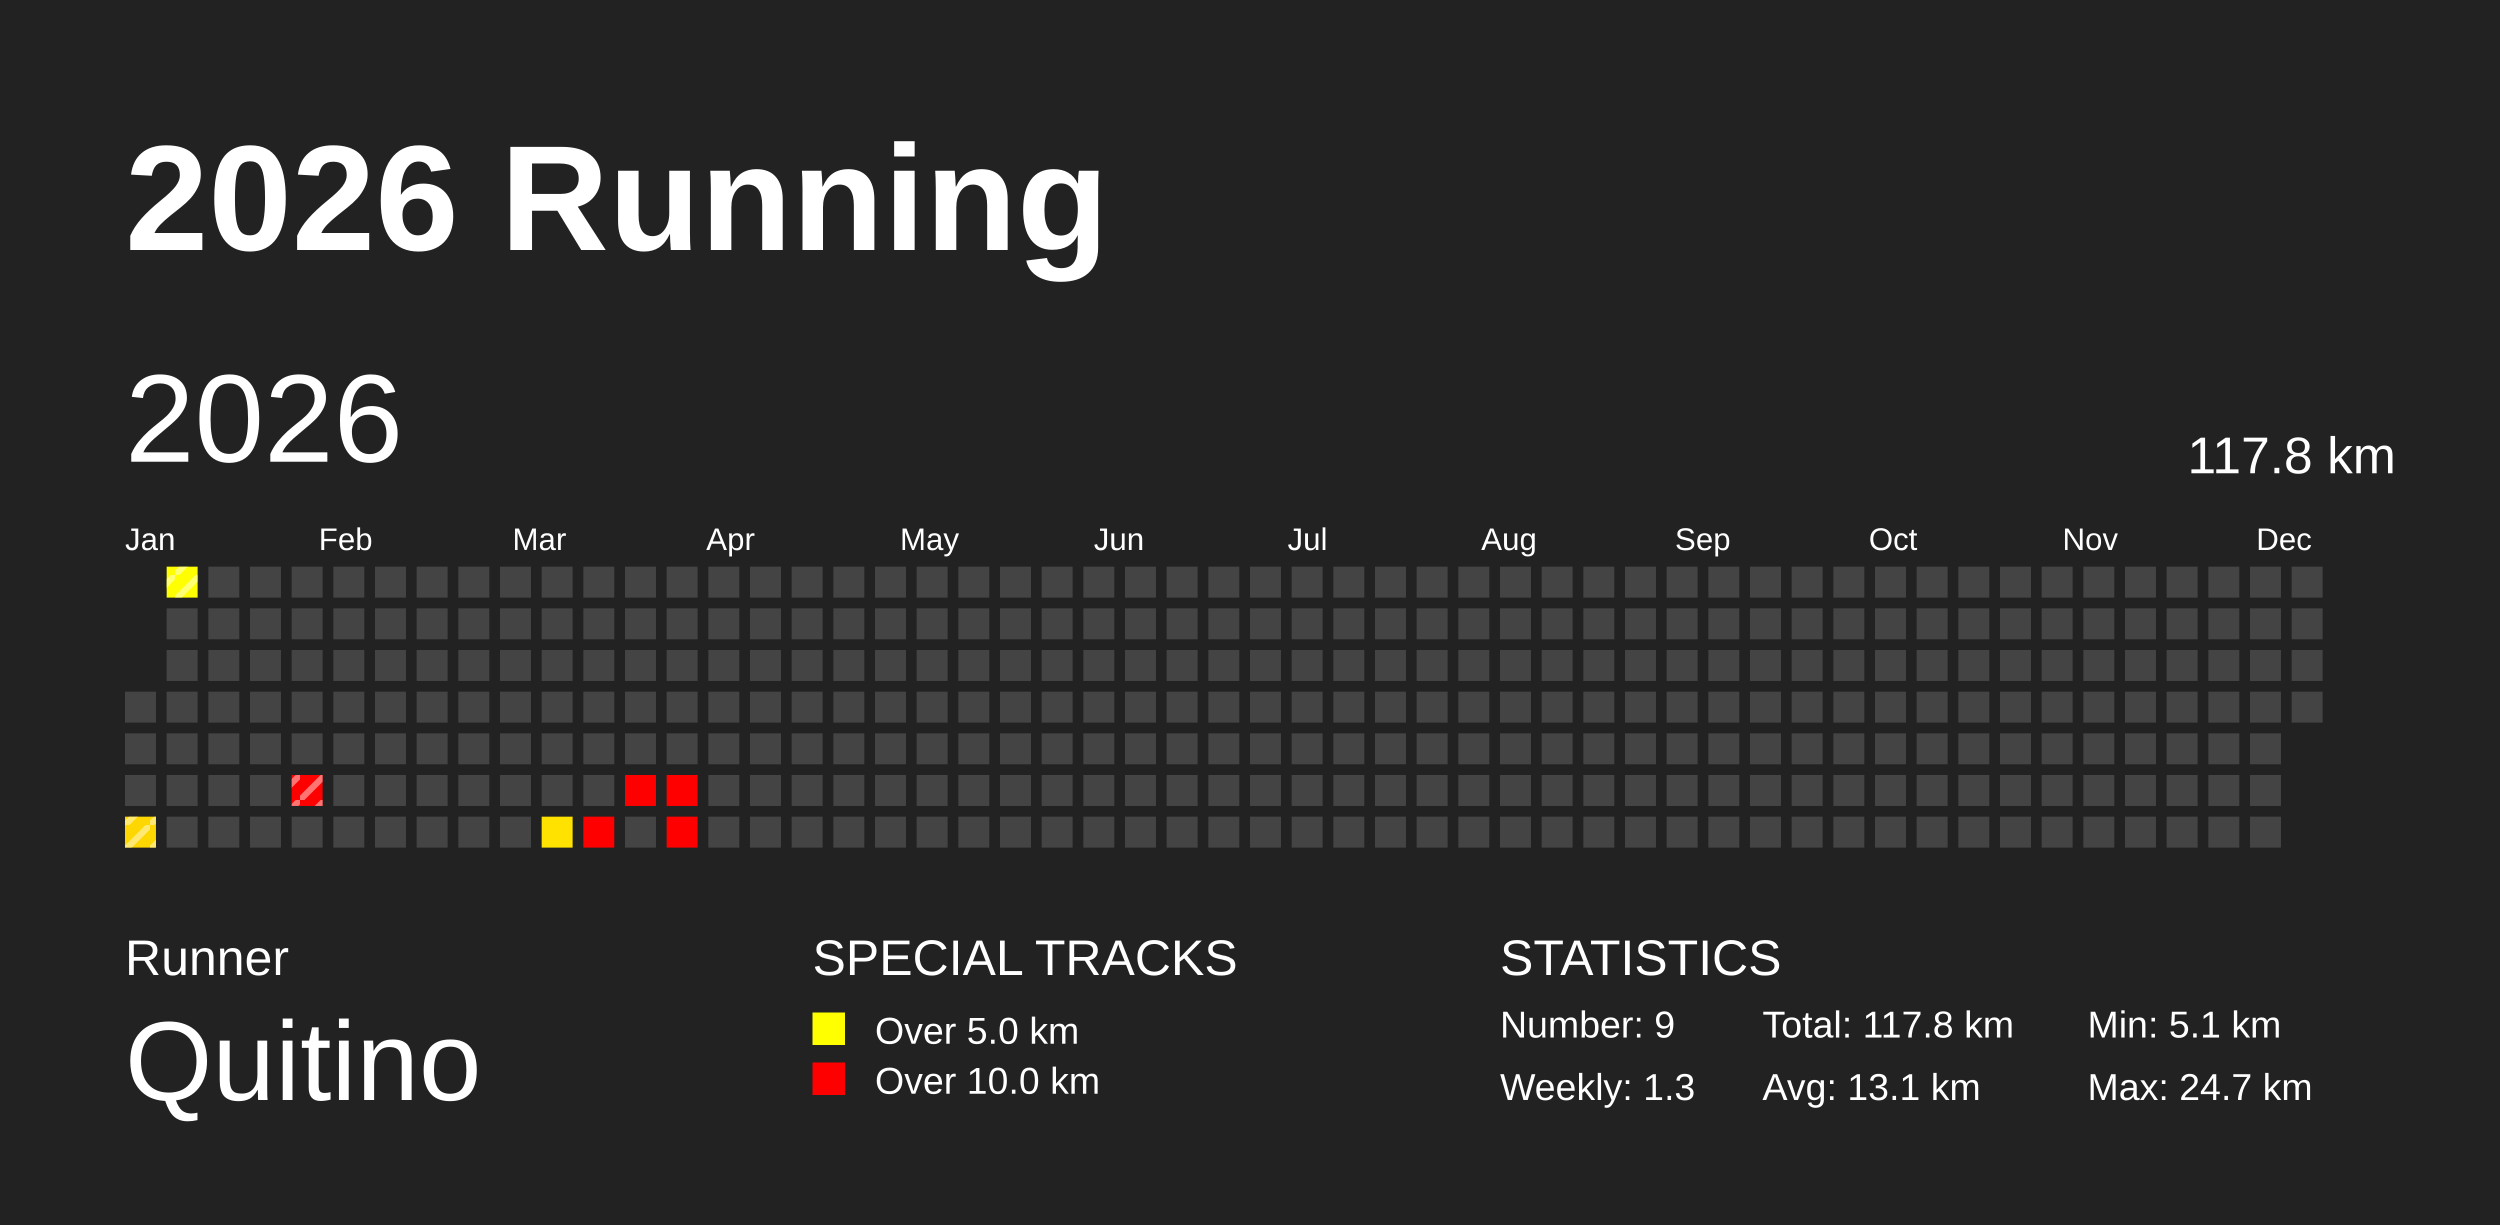
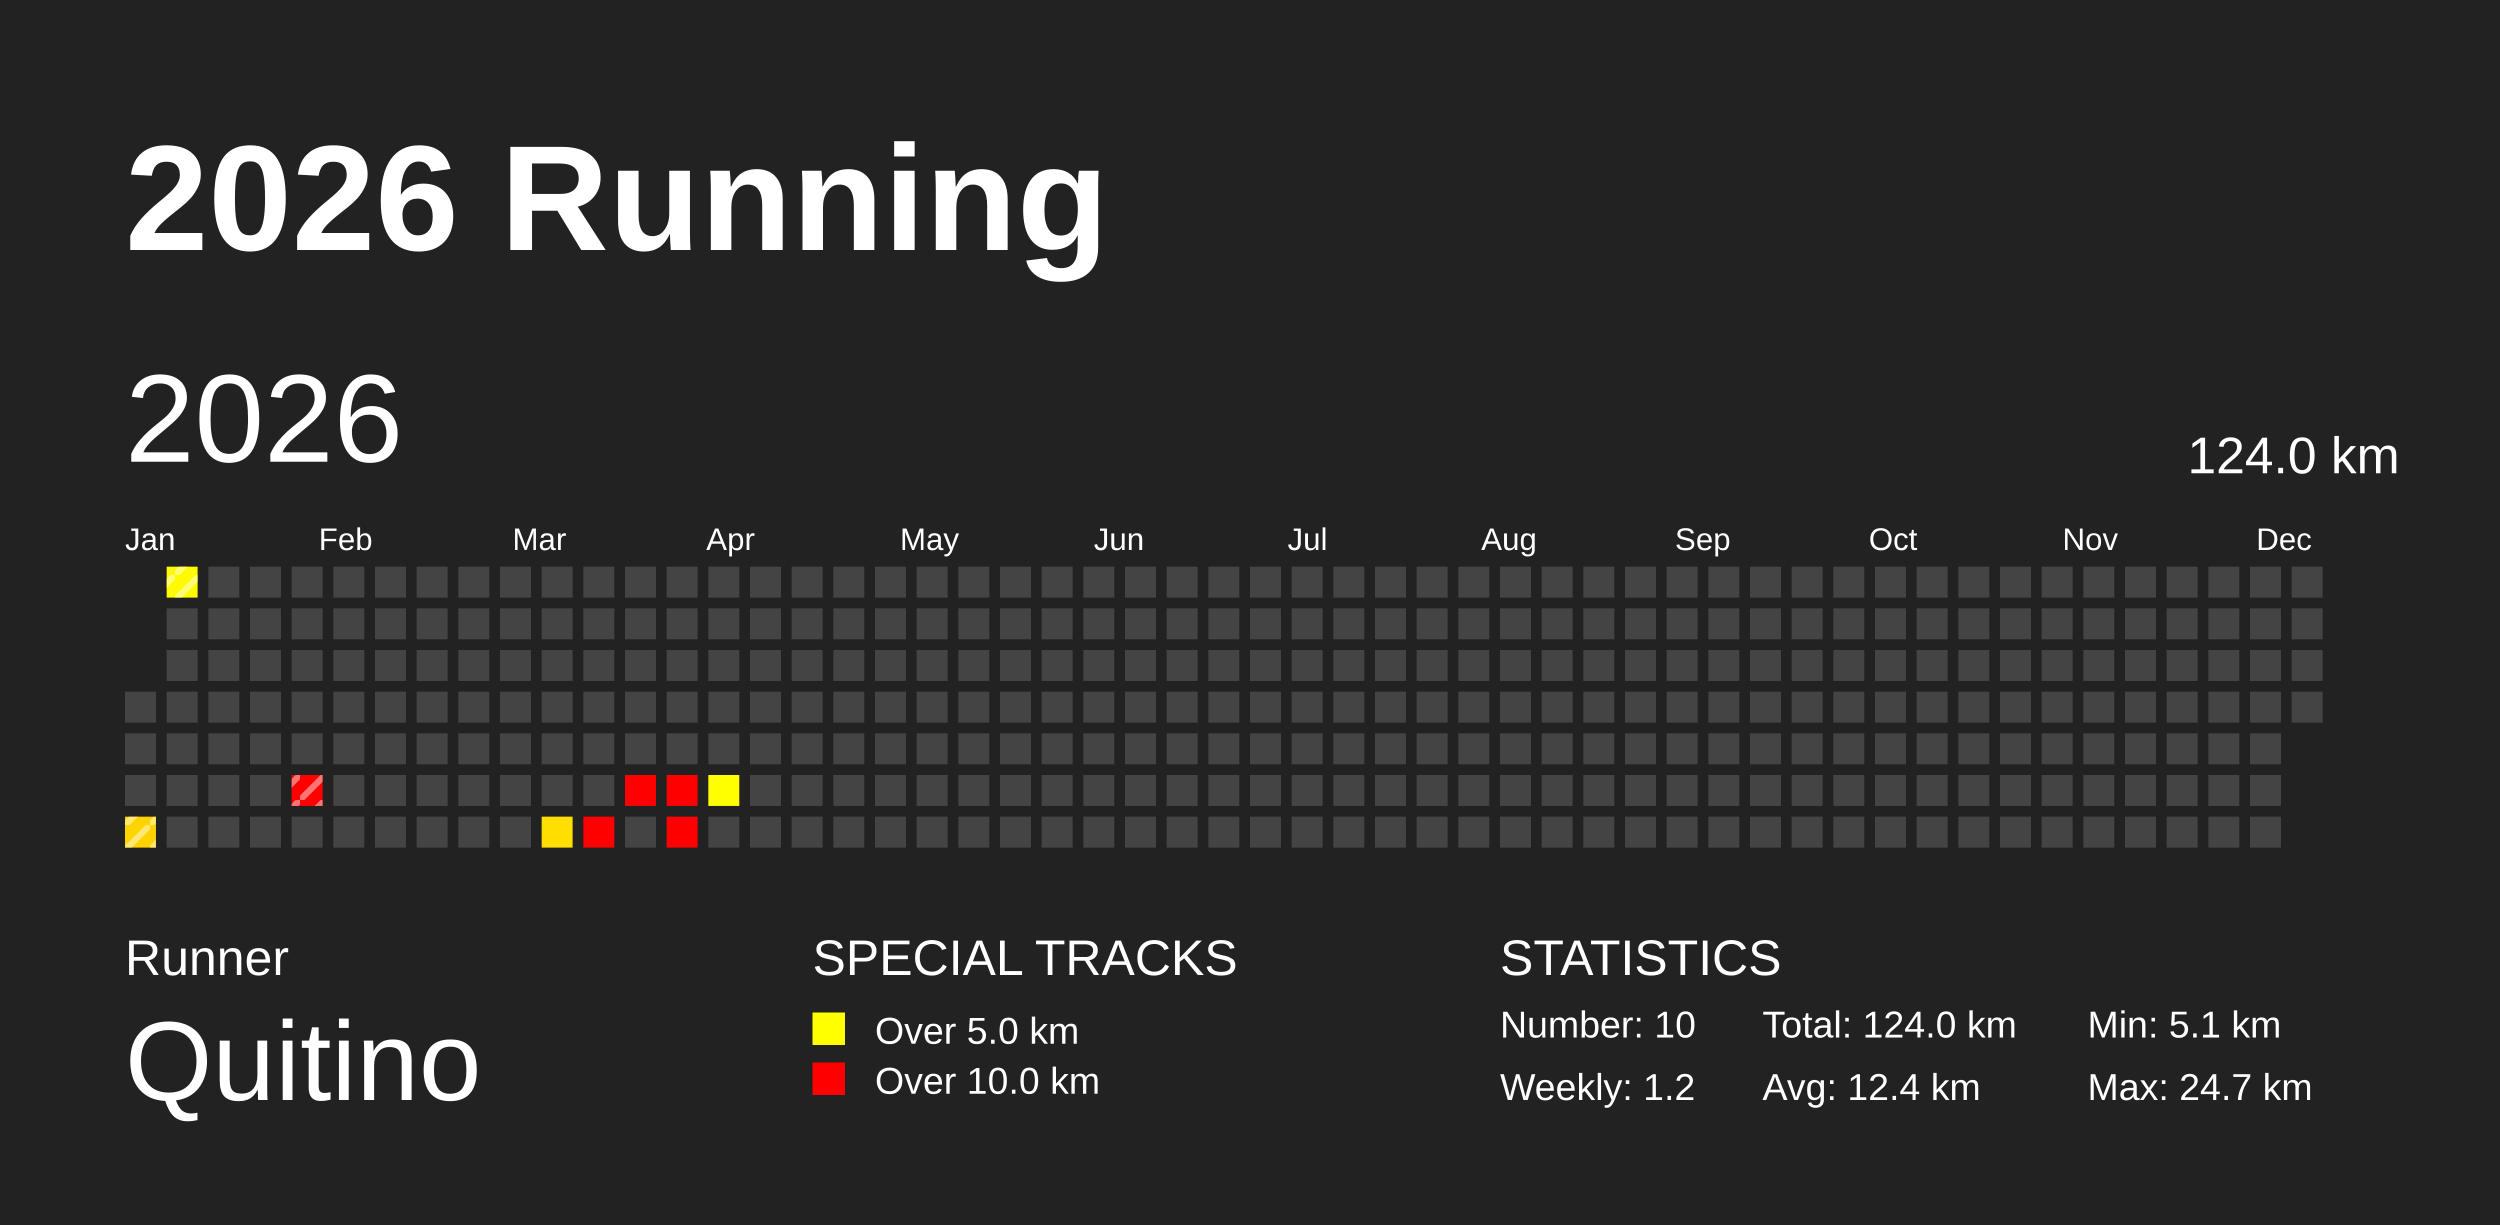
<svg xmlns="http://www.w3.org/2000/svg" baseProfile="full" height="98mm" version="1.1" viewBox="0,0,200,98" width="200mm">
  <defs>
    <pattern height="2" id="indoor-stripe" patternUnits="userSpaceOnUse" width="2">
      <line stroke="white" stroke-opacity="0.45" stroke-width="0.5" x1="0" x2="2" y1="2" y2="0" />
    </pattern>
  </defs>
  <rect fill="#222222" height="98" width="200" x="0" y="0" />
  <text fill="#FFFFFF" style="font-size:12px; font-family:Arial; font-weight:bold;" x="10" y="20">2026 Running</text>
  <text fill="#FFFFFF" style="font-size:4px; font-family:Arial" x="10" y="78">Runner</text>
  <text fill="#FFFFFF" style="font-size:9px; font-family:Arial" x="10" y="88">Quitino</text>
  <text fill="#FFFFFF" style="font-size:4px; font-family:Arial" x="65" y="78">SPECIAL TRACKS</text>
  <rect fill="yellow" height="2.6" width="2.6" x="65" y="81" />
  <text fill="#FFFFFF" style="font-size:3px; font-family:Arial" x="70" y="83.5">Over 5.0 km</text>
  <rect fill="red" height="2.6" width="2.6" x="65" y="85" />
  <text fill="#FFFFFF" style="font-size:3px; font-family:Arial" x="70" y="87.5">Over 10.0 km</text>
  <text fill="#FFFFFF" style="font-size:4px; font-family:Arial" x="120" y="78">STATISTICS</text>
-   <text fill="#FFFFFF" style="font-size:3px; font-family:Arial" x="120" y="83">Number: 9</text>
-   <text fill="#FFFFFF" style="font-size:3px; font-family:Arial" x="120" y="88">Weekly: 1.3</text>
-   <text fill="#FFFFFF" style="font-size:3px; font-family:Arial" x="141" y="83">Total: 117.8 km</text>
-   <text fill="#FFFFFF" style="font-size:3px; font-family:Arial" x="141" y="88">Avg: 13.1 km</text>
+   <text fill="#FFFFFF" style="font-size:3px; font-family:Arial" x="120" y="83">Number: 10</text>
+   <text fill="#FFFFFF" style="font-size:3px; font-family:Arial" x="120" y="88">Weekly: 1.2</text>
+   <text fill="#FFFFFF" style="font-size:3px; font-family:Arial" x="141" y="83">Total: 124.0 km</text>
+   <text fill="#FFFFFF" style="font-size:3px; font-family:Arial" x="141" y="88">Avg: 12.4 km</text>
  <text fill="#FFFFFF" style="font-size:3px; font-family:Arial" x="167" y="83">Min: 5.1 km</text>
  <text fill="#FFFFFF" style="font-size:3px; font-family:Arial" x="167" y="88">Max: 24.7 km</text>
  <text dominant-baseline="hanging" fill="#FFFFFF" style="font-size:10.0px; font-family:Arial;" x="10" y="30">2026</text>
-   <text dominant-baseline="hanging" fill="#FFFFFF" style="font-size:4.125px; font-family:Arial;" x="175" y="35">117.8 km</text>
+   <text dominant-baseline="hanging" fill="#FFFFFF" style="font-size:4.125px; font-family:Arial;" x="175" y="35">124.0 km</text>
  <text fill="#FFFFFF" style="font-size:2.5px; font-family:Arial" x="10.0" y="44">Jan</text>
  <text fill="#FFFFFF" style="font-size:2.5px; font-family:Arial" x="25.5" y="44">Feb</text>
  <text fill="#FFFFFF" style="font-size:2.5px; font-family:Arial" x="41.0" y="44">Mar</text>
  <text fill="#FFFFFF" style="font-size:2.5px; font-family:Arial" x="56.5" y="44">Apr</text>
  <text fill="#FFFFFF" style="font-size:2.5px; font-family:Arial" x="72.0" y="44">May</text>
  <text fill="#FFFFFF" style="font-size:2.5px; font-family:Arial" x="87.5" y="44">Jun</text>
  <text fill="#FFFFFF" style="font-size:2.5px; font-family:Arial" x="103.0" y="44">Jul</text>
  <text fill="#FFFFFF" style="font-size:2.5px; font-family:Arial" x="118.5" y="44">Aug</text>
  <text fill="#FFFFFF" style="font-size:2.5px; font-family:Arial" x="134.0" y="44">Sep</text>
  <text fill="#FFFFFF" style="font-size:2.5px; font-family:Arial" x="149.5" y="44">Oct</text>
  <text fill="#FFFFFF" style="font-size:2.5px; font-family:Arial" x="165.0" y="44">Nov</text>
  <text fill="#FFFFFF" style="font-size:2.5px; font-family:Arial" x="180.5" y="44">Dec</text>
  <rect fill="#444444" height="2.476" width="2.476" x="10" y="55.333" />
  <rect fill="#444444" height="2.476" width="2.476" x="10" y="58.667" />
  <rect fill="#444444" height="2.476" width="2.476" x="10" y="62" />
-   <rect fill="#ffd700" height="2.476" width="2.476" x="10" y="65.333" />
+   <rect fill="#ffd300" height="2.476" width="2.476" x="10" y="65.333" />
  <rect fill="url(#indoor-stripe)" height="2.476" width="2.476" x="10" y="65.333" />
-   <rect fill="#ffff00" height="2.476" width="2.476" x="13.333" y="45.333" />
+   <rect fill="#fffa00" height="2.476" width="2.476" x="13.333" y="45.333" />
  <rect fill="url(#indoor-stripe)" height="2.476" width="2.476" x="13.333" y="45.333" />
  <rect fill="#444444" height="2.476" width="2.476" x="13.333" y="48.667" />
  <rect fill="#444444" height="2.476" width="2.476" x="13.333" y="52" />
  <rect fill="#444444" height="2.476" width="2.476" x="13.333" y="55.333" />
  <rect fill="#444444" height="2.476" width="2.476" x="13.333" y="58.667" />
  <rect fill="#444444" height="2.476" width="2.476" x="13.333" y="62" />
  <rect fill="#444444" height="2.476" width="2.476" x="13.333" y="65.333" />
  <rect fill="#444444" height="2.476" width="2.476" x="16.667" y="45.333" />
  <rect fill="#444444" height="2.476" width="2.476" x="16.667" y="48.667" />
  <rect fill="#444444" height="2.476" width="2.476" x="16.667" y="52" />
  <rect fill="#444444" height="2.476" width="2.476" x="16.667" y="55.333" />
  <rect fill="#444444" height="2.476" width="2.476" x="16.667" y="58.667" />
  <rect fill="#444444" height="2.476" width="2.476" x="16.667" y="62" />
  <rect fill="#444444" height="2.476" width="2.476" x="16.667" y="65.333" />
  <rect fill="#444444" height="2.476" width="2.476" x="20.0" y="45.333" />
  <rect fill="#444444" height="2.476" width="2.476" x="20.0" y="48.667" />
  <rect fill="#444444" height="2.476" width="2.476" x="20.0" y="52" />
  <rect fill="#444444" height="2.476" width="2.476" x="20.0" y="55.333" />
  <rect fill="#444444" height="2.476" width="2.476" x="20.0" y="58.667" />
  <rect fill="#444444" height="2.476" width="2.476" x="20.0" y="62" />
  <rect fill="#444444" height="2.476" width="2.476" x="20.0" y="65.333" />
  <rect fill="#444444" height="2.476" width="2.476" x="23.333" y="45.333" />
  <rect fill="#444444" height="2.476" width="2.476" x="23.333" y="48.667" />
  <rect fill="#444444" height="2.476" width="2.476" x="23.333" y="52" />
  <rect fill="#444444" height="2.476" width="2.476" x="23.333" y="55.333" />
  <rect fill="#444444" height="2.476" width="2.476" x="23.333" y="58.667" />
  <rect fill="red" height="2.476" width="2.476" x="23.333" y="62" />
  <rect fill="url(#indoor-stripe)" height="2.476" width="2.476" x="23.333" y="62" />
  <rect fill="#444444" height="2.476" width="2.476" x="23.333" y="65.333" />
  <rect fill="#444444" height="2.476" width="2.476" x="26.667" y="45.333" />
  <rect fill="#444444" height="2.476" width="2.476" x="26.667" y="48.667" />
  <rect fill="#444444" height="2.476" width="2.476" x="26.667" y="52" />
  <rect fill="#444444" height="2.476" width="2.476" x="26.667" y="55.333" />
  <rect fill="#444444" height="2.476" width="2.476" x="26.667" y="58.667" />
  <rect fill="#444444" height="2.476" width="2.476" x="26.667" y="62" />
  <rect fill="#444444" height="2.476" width="2.476" x="26.667" y="65.333" />
  <rect fill="#444444" height="2.476" width="2.476" x="30" y="45.333" />
  <rect fill="#444444" height="2.476" width="2.476" x="30" y="48.667" />
  <rect fill="#444444" height="2.476" width="2.476" x="30" y="52" />
  <rect fill="#444444" height="2.476" width="2.476" x="30" y="55.333" />
  <rect fill="#444444" height="2.476" width="2.476" x="30" y="58.667" />
  <rect fill="#444444" height="2.476" width="2.476" x="30" y="62" />
  <rect fill="#444444" height="2.476" width="2.476" x="30" y="65.333" />
  <rect fill="#444444" height="2.476" width="2.476" x="33.333" y="45.333" />
  <rect fill="#444444" height="2.476" width="2.476" x="33.333" y="48.667" />
  <rect fill="#444444" height="2.476" width="2.476" x="33.333" y="52" />
  <rect fill="#444444" height="2.476" width="2.476" x="33.333" y="55.333" />
  <rect fill="#444444" height="2.476" width="2.476" x="33.333" y="58.667" />
  <rect fill="#444444" height="2.476" width="2.476" x="33.333" y="62" />
  <rect fill="#444444" height="2.476" width="2.476" x="33.333" y="65.333" />
  <rect fill="#444444" height="2.476" width="2.476" x="36.667" y="45.333" />
  <rect fill="#444444" height="2.476" width="2.476" x="36.667" y="48.667" />
  <rect fill="#444444" height="2.476" width="2.476" x="36.667" y="52" />
  <rect fill="#444444" height="2.476" width="2.476" x="36.667" y="55.333" />
  <rect fill="#444444" height="2.476" width="2.476" x="36.667" y="58.667" />
  <rect fill="#444444" height="2.476" width="2.476" x="36.667" y="62" />
  <rect fill="#444444" height="2.476" width="2.476" x="36.667" y="65.333" />
  <rect fill="#444444" height="2.476" width="2.476" x="40.0" y="45.333" />
  <rect fill="#444444" height="2.476" width="2.476" x="40.0" y="48.667" />
  <rect fill="#444444" height="2.476" width="2.476" x="40.0" y="52" />
  <rect fill="#444444" height="2.476" width="2.476" x="40.0" y="55.333" />
  <rect fill="#444444" height="2.476" width="2.476" x="40.0" y="58.667" />
  <rect fill="#444444" height="2.476" width="2.476" x="40.0" y="62" />
  <rect fill="#444444" height="2.476" width="2.476" x="40.0" y="65.333" />
  <rect fill="#444444" height="2.476" width="2.476" x="43.333" y="45.333" />
  <rect fill="#444444" height="2.476" width="2.476" x="43.333" y="48.667" />
  <rect fill="#444444" height="2.476" width="2.476" x="43.333" y="52" />
  <rect fill="#444444" height="2.476" width="2.476" x="43.333" y="55.333" />
  <rect fill="#444444" height="2.476" width="2.476" x="43.333" y="58.667" />
  <rect fill="#444444" height="2.476" width="2.476" x="43.333" y="62" />
-   <rect fill="#ffe200" height="2.476" width="2.476" x="43.333" y="65.333" />
+   <rect fill="#ffde00" height="2.476" width="2.476" x="43.333" y="65.333" />
  <rect fill="#444444" height="2.476" width="2.476" x="46.667" y="45.333" />
  <rect fill="#444444" height="2.476" width="2.476" x="46.667" y="48.667" />
  <rect fill="#444444" height="2.476" width="2.476" x="46.667" y="52" />
  <rect fill="#444444" height="2.476" width="2.476" x="46.667" y="55.333" />
  <rect fill="#444444" height="2.476" width="2.476" x="46.667" y="58.667" />
  <rect fill="#444444" height="2.476" width="2.476" x="46.667" y="62" />
  <rect fill="red" height="2.476" width="2.476" x="46.667" y="65.333" />
  <rect fill="#444444" height="2.476" width="2.476" x="50" y="45.333" />
  <rect fill="#444444" height="2.476" width="2.476" x="50" y="48.667" />
  <rect fill="#444444" height="2.476" width="2.476" x="50" y="52" />
  <rect fill="#444444" height="2.476" width="2.476" x="50" y="55.333" />
  <rect fill="#444444" height="2.476" width="2.476" x="50" y="58.667" />
  <rect fill="red" height="2.476" width="2.476" x="50" y="62" />
  <rect fill="#444444" height="2.476" width="2.476" x="50" y="65.333" />
  <rect fill="#444444" height="2.476" width="2.476" x="53.333" y="45.333" />
  <rect fill="#444444" height="2.476" width="2.476" x="53.333" y="48.667" />
  <rect fill="#444444" height="2.476" width="2.476" x="53.333" y="52" />
  <rect fill="#444444" height="2.476" width="2.476" x="53.333" y="55.333" />
  <rect fill="#444444" height="2.476" width="2.476" x="53.333" y="58.667" />
  <rect fill="red" height="2.476" width="2.476" x="53.333" y="62" />
  <rect fill="red" height="2.476" width="2.476" x="53.333" y="65.333" />
  <rect fill="#444444" height="2.476" width="2.476" x="56.667" y="45.333" />
  <rect fill="#444444" height="2.476" width="2.476" x="56.667" y="48.667" />
  <rect fill="#444444" height="2.476" width="2.476" x="56.667" y="52" />
  <rect fill="#444444" height="2.476" width="2.476" x="56.667" y="55.333" />
  <rect fill="#444444" height="2.476" width="2.476" x="56.667" y="58.667" />
-   <rect fill="#444444" height="2.476" width="2.476" x="56.667" y="62" />
+   <rect fill="#ffff00" height="2.476" width="2.476" x="56.667" y="62" />
  <rect fill="#444444" height="2.476" width="2.476" x="56.667" y="65.333" />
  <rect fill="#444444" height="2.476" width="2.476" x="60" y="45.333" />
  <rect fill="#444444" height="2.476" width="2.476" x="60" y="48.667" />
  <rect fill="#444444" height="2.476" width="2.476" x="60" y="52" />
  <rect fill="#444444" height="2.476" width="2.476" x="60" y="55.333" />
  <rect fill="#444444" height="2.476" width="2.476" x="60" y="58.667" />
  <rect fill="#444444" height="2.476" width="2.476" x="60" y="62" />
  <rect fill="#444444" height="2.476" width="2.476" x="60" y="65.333" />
  <rect fill="#444444" height="2.476" width="2.476" x="63.333" y="45.333" />
  <rect fill="#444444" height="2.476" width="2.476" x="63.333" y="48.667" />
  <rect fill="#444444" height="2.476" width="2.476" x="63.333" y="52" />
  <rect fill="#444444" height="2.476" width="2.476" x="63.333" y="55.333" />
  <rect fill="#444444" height="2.476" width="2.476" x="63.333" y="58.667" />
  <rect fill="#444444" height="2.476" width="2.476" x="63.333" y="62" />
  <rect fill="#444444" height="2.476" width="2.476" x="63.333" y="65.333" />
  <rect fill="#444444" height="2.476" width="2.476" x="66.667" y="45.333" />
  <rect fill="#444444" height="2.476" width="2.476" x="66.667" y="48.667" />
  <rect fill="#444444" height="2.476" width="2.476" x="66.667" y="52" />
  <rect fill="#444444" height="2.476" width="2.476" x="66.667" y="55.333" />
  <rect fill="#444444" height="2.476" width="2.476" x="66.667" y="58.667" />
  <rect fill="#444444" height="2.476" width="2.476" x="66.667" y="62" />
  <rect fill="#444444" height="2.476" width="2.476" x="66.667" y="65.333" />
  <rect fill="#444444" height="2.476" width="2.476" x="70" y="45.333" />
  <rect fill="#444444" height="2.476" width="2.476" x="70" y="48.667" />
  <rect fill="#444444" height="2.476" width="2.476" x="70" y="52" />
  <rect fill="#444444" height="2.476" width="2.476" x="70" y="55.333" />
  <rect fill="#444444" height="2.476" width="2.476" x="70" y="58.667" />
  <rect fill="#444444" height="2.476" width="2.476" x="70" y="62" />
  <rect fill="#444444" height="2.476" width="2.476" x="70" y="65.333" />
  <rect fill="#444444" height="2.476" width="2.476" x="73.333" y="45.333" />
  <rect fill="#444444" height="2.476" width="2.476" x="73.333" y="48.667" />
  <rect fill="#444444" height="2.476" width="2.476" x="73.333" y="52" />
  <rect fill="#444444" height="2.476" width="2.476" x="73.333" y="55.333" />
  <rect fill="#444444" height="2.476" width="2.476" x="73.333" y="58.667" />
  <rect fill="#444444" height="2.476" width="2.476" x="73.333" y="62" />
  <rect fill="#444444" height="2.476" width="2.476" x="73.333" y="65.333" />
  <rect fill="#444444" height="2.476" width="2.476" x="76.667" y="45.333" />
  <rect fill="#444444" height="2.476" width="2.476" x="76.667" y="48.667" />
  <rect fill="#444444" height="2.476" width="2.476" x="76.667" y="52" />
  <rect fill="#444444" height="2.476" width="2.476" x="76.667" y="55.333" />
  <rect fill="#444444" height="2.476" width="2.476" x="76.667" y="58.667" />
  <rect fill="#444444" height="2.476" width="2.476" x="76.667" y="62" />
  <rect fill="#444444" height="2.476" width="2.476" x="76.667" y="65.333" />
  <rect fill="#444444" height="2.476" width="2.476" x="80.0" y="45.333" />
  <rect fill="#444444" height="2.476" width="2.476" x="80.0" y="48.667" />
  <rect fill="#444444" height="2.476" width="2.476" x="80.0" y="52" />
  <rect fill="#444444" height="2.476" width="2.476" x="80.0" y="55.333" />
  <rect fill="#444444" height="2.476" width="2.476" x="80.0" y="58.667" />
  <rect fill="#444444" height="2.476" width="2.476" x="80.0" y="62" />
  <rect fill="#444444" height="2.476" width="2.476" x="80.0" y="65.333" />
  <rect fill="#444444" height="2.476" width="2.476" x="83.333" y="45.333" />
  <rect fill="#444444" height="2.476" width="2.476" x="83.333" y="48.667" />
  <rect fill="#444444" height="2.476" width="2.476" x="83.333" y="52" />
  <rect fill="#444444" height="2.476" width="2.476" x="83.333" y="55.333" />
  <rect fill="#444444" height="2.476" width="2.476" x="83.333" y="58.667" />
  <rect fill="#444444" height="2.476" width="2.476" x="83.333" y="62" />
  <rect fill="#444444" height="2.476" width="2.476" x="83.333" y="65.333" />
  <rect fill="#444444" height="2.476" width="2.476" x="86.667" y="45.333" />
  <rect fill="#444444" height="2.476" width="2.476" x="86.667" y="48.667" />
  <rect fill="#444444" height="2.476" width="2.476" x="86.667" y="52" />
  <rect fill="#444444" height="2.476" width="2.476" x="86.667" y="55.333" />
  <rect fill="#444444" height="2.476" width="2.476" x="86.667" y="58.667" />
  <rect fill="#444444" height="2.476" width="2.476" x="86.667" y="62" />
  <rect fill="#444444" height="2.476" width="2.476" x="86.667" y="65.333" />
  <rect fill="#444444" height="2.476" width="2.476" x="90" y="45.333" />
  <rect fill="#444444" height="2.476" width="2.476" x="90" y="48.667" />
  <rect fill="#444444" height="2.476" width="2.476" x="90" y="52" />
  <rect fill="#444444" height="2.476" width="2.476" x="90" y="55.333" />
  <rect fill="#444444" height="2.476" width="2.476" x="90" y="58.667" />
  <rect fill="#444444" height="2.476" width="2.476" x="90" y="62" />
  <rect fill="#444444" height="2.476" width="2.476" x="90" y="65.333" />
  <rect fill="#444444" height="2.476" width="2.476" x="93.333" y="45.333" />
  <rect fill="#444444" height="2.476" width="2.476" x="93.333" y="48.667" />
  <rect fill="#444444" height="2.476" width="2.476" x="93.333" y="52" />
  <rect fill="#444444" height="2.476" width="2.476" x="93.333" y="55.333" />
  <rect fill="#444444" height="2.476" width="2.476" x="93.333" y="58.667" />
  <rect fill="#444444" height="2.476" width="2.476" x="93.333" y="62" />
  <rect fill="#444444" height="2.476" width="2.476" x="93.333" y="65.333" />
  <rect fill="#444444" height="2.476" width="2.476" x="96.667" y="45.333" />
  <rect fill="#444444" height="2.476" width="2.476" x="96.667" y="48.667" />
  <rect fill="#444444" height="2.476" width="2.476" x="96.667" y="52" />
  <rect fill="#444444" height="2.476" width="2.476" x="96.667" y="55.333" />
  <rect fill="#444444" height="2.476" width="2.476" x="96.667" y="58.667" />
  <rect fill="#444444" height="2.476" width="2.476" x="96.667" y="62" />
  <rect fill="#444444" height="2.476" width="2.476" x="96.667" y="65.333" />
  <rect fill="#444444" height="2.476" width="2.476" x="100" y="45.333" />
  <rect fill="#444444" height="2.476" width="2.476" x="100" y="48.667" />
  <rect fill="#444444" height="2.476" width="2.476" x="100" y="52" />
  <rect fill="#444444" height="2.476" width="2.476" x="100" y="55.333" />
  <rect fill="#444444" height="2.476" width="2.476" x="100" y="58.667" />
  <rect fill="#444444" height="2.476" width="2.476" x="100" y="62" />
  <rect fill="#444444" height="2.476" width="2.476" x="100" y="65.333" />
  <rect fill="#444444" height="2.476" width="2.476" x="103.333" y="45.333" />
  <rect fill="#444444" height="2.476" width="2.476" x="103.333" y="48.667" />
  <rect fill="#444444" height="2.476" width="2.476" x="103.333" y="52" />
  <rect fill="#444444" height="2.476" width="2.476" x="103.333" y="55.333" />
  <rect fill="#444444" height="2.476" width="2.476" x="103.333" y="58.667" />
  <rect fill="#444444" height="2.476" width="2.476" x="103.333" y="62" />
  <rect fill="#444444" height="2.476" width="2.476" x="103.333" y="65.333" />
  <rect fill="#444444" height="2.476" width="2.476" x="106.667" y="45.333" />
  <rect fill="#444444" height="2.476" width="2.476" x="106.667" y="48.667" />
  <rect fill="#444444" height="2.476" width="2.476" x="106.667" y="52" />
  <rect fill="#444444" height="2.476" width="2.476" x="106.667" y="55.333" />
  <rect fill="#444444" height="2.476" width="2.476" x="106.667" y="58.667" />
  <rect fill="#444444" height="2.476" width="2.476" x="106.667" y="62" />
  <rect fill="#444444" height="2.476" width="2.476" x="106.667" y="65.333" />
  <rect fill="#444444" height="2.476" width="2.476" x="110" y="45.333" />
  <rect fill="#444444" height="2.476" width="2.476" x="110" y="48.667" />
  <rect fill="#444444" height="2.476" width="2.476" x="110" y="52" />
  <rect fill="#444444" height="2.476" width="2.476" x="110" y="55.333" />
  <rect fill="#444444" height="2.476" width="2.476" x="110" y="58.667" />
  <rect fill="#444444" height="2.476" width="2.476" x="110" y="62" />
  <rect fill="#444444" height="2.476" width="2.476" x="110" y="65.333" />
  <rect fill="#444444" height="2.476" width="2.476" x="113.333" y="45.333" />
  <rect fill="#444444" height="2.476" width="2.476" x="113.333" y="48.667" />
  <rect fill="#444444" height="2.476" width="2.476" x="113.333" y="52" />
  <rect fill="#444444" height="2.476" width="2.476" x="113.333" y="55.333" />
  <rect fill="#444444" height="2.476" width="2.476" x="113.333" y="58.667" />
  <rect fill="#444444" height="2.476" width="2.476" x="113.333" y="62" />
  <rect fill="#444444" height="2.476" width="2.476" x="113.333" y="65.333" />
  <rect fill="#444444" height="2.476" width="2.476" x="116.667" y="45.333" />
  <rect fill="#444444" height="2.476" width="2.476" x="116.667" y="48.667" />
  <rect fill="#444444" height="2.476" width="2.476" x="116.667" y="52" />
  <rect fill="#444444" height="2.476" width="2.476" x="116.667" y="55.333" />
  <rect fill="#444444" height="2.476" width="2.476" x="116.667" y="58.667" />
  <rect fill="#444444" height="2.476" width="2.476" x="116.667" y="62" />
  <rect fill="#444444" height="2.476" width="2.476" x="116.667" y="65.333" />
  <rect fill="#444444" height="2.476" width="2.476" x="120" y="45.333" />
  <rect fill="#444444" height="2.476" width="2.476" x="120" y="48.667" />
  <rect fill="#444444" height="2.476" width="2.476" x="120" y="52" />
  <rect fill="#444444" height="2.476" width="2.476" x="120" y="55.333" />
  <rect fill="#444444" height="2.476" width="2.476" x="120" y="58.667" />
  <rect fill="#444444" height="2.476" width="2.476" x="120" y="62" />
  <rect fill="#444444" height="2.476" width="2.476" x="120" y="65.333" />
  <rect fill="#444444" height="2.476" width="2.476" x="123.333" y="45.333" />
  <rect fill="#444444" height="2.476" width="2.476" x="123.333" y="48.667" />
  <rect fill="#444444" height="2.476" width="2.476" x="123.333" y="52" />
  <rect fill="#444444" height="2.476" width="2.476" x="123.333" y="55.333" />
  <rect fill="#444444" height="2.476" width="2.476" x="123.333" y="58.667" />
  <rect fill="#444444" height="2.476" width="2.476" x="123.333" y="62" />
  <rect fill="#444444" height="2.476" width="2.476" x="123.333" y="65.333" />
  <rect fill="#444444" height="2.476" width="2.476" x="126.667" y="45.333" />
  <rect fill="#444444" height="2.476" width="2.476" x="126.667" y="48.667" />
  <rect fill="#444444" height="2.476" width="2.476" x="126.667" y="52" />
  <rect fill="#444444" height="2.476" width="2.476" x="126.667" y="55.333" />
  <rect fill="#444444" height="2.476" width="2.476" x="126.667" y="58.667" />
  <rect fill="#444444" height="2.476" width="2.476" x="126.667" y="62" />
  <rect fill="#444444" height="2.476" width="2.476" x="126.667" y="65.333" />
  <rect fill="#444444" height="2.476" width="2.476" x="130" y="45.333" />
  <rect fill="#444444" height="2.476" width="2.476" x="130" y="48.667" />
  <rect fill="#444444" height="2.476" width="2.476" x="130" y="52" />
  <rect fill="#444444" height="2.476" width="2.476" x="130" y="55.333" />
  <rect fill="#444444" height="2.476" width="2.476" x="130" y="58.667" />
  <rect fill="#444444" height="2.476" width="2.476" x="130" y="62" />
  <rect fill="#444444" height="2.476" width="2.476" x="130" y="65.333" />
  <rect fill="#444444" height="2.476" width="2.476" x="133.333" y="45.333" />
  <rect fill="#444444" height="2.476" width="2.476" x="133.333" y="48.667" />
  <rect fill="#444444" height="2.476" width="2.476" x="133.333" y="52" />
  <rect fill="#444444" height="2.476" width="2.476" x="133.333" y="55.333" />
  <rect fill="#444444" height="2.476" width="2.476" x="133.333" y="58.667" />
  <rect fill="#444444" height="2.476" width="2.476" x="133.333" y="62" />
  <rect fill="#444444" height="2.476" width="2.476" x="133.333" y="65.333" />
  <rect fill="#444444" height="2.476" width="2.476" x="136.667" y="45.333" />
  <rect fill="#444444" height="2.476" width="2.476" x="136.667" y="48.667" />
  <rect fill="#444444" height="2.476" width="2.476" x="136.667" y="52" />
  <rect fill="#444444" height="2.476" width="2.476" x="136.667" y="55.333" />
  <rect fill="#444444" height="2.476" width="2.476" x="136.667" y="58.667" />
  <rect fill="#444444" height="2.476" width="2.476" x="136.667" y="62" />
  <rect fill="#444444" height="2.476" width="2.476" x="136.667" y="65.333" />
  <rect fill="#444444" height="2.476" width="2.476" x="140" y="45.333" />
  <rect fill="#444444" height="2.476" width="2.476" x="140" y="48.667" />
  <rect fill="#444444" height="2.476" width="2.476" x="140" y="52" />
  <rect fill="#444444" height="2.476" width="2.476" x="140" y="55.333" />
  <rect fill="#444444" height="2.476" width="2.476" x="140" y="58.667" />
  <rect fill="#444444" height="2.476" width="2.476" x="140" y="62" />
  <rect fill="#444444" height="2.476" width="2.476" x="140" y="65.333" />
  <rect fill="#444444" height="2.476" width="2.476" x="143.333" y="45.333" />
  <rect fill="#444444" height="2.476" width="2.476" x="143.333" y="48.667" />
  <rect fill="#444444" height="2.476" width="2.476" x="143.333" y="52" />
  <rect fill="#444444" height="2.476" width="2.476" x="143.333" y="55.333" />
  <rect fill="#444444" height="2.476" width="2.476" x="143.333" y="58.667" />
  <rect fill="#444444" height="2.476" width="2.476" x="143.333" y="62" />
  <rect fill="#444444" height="2.476" width="2.476" x="143.333" y="65.333" />
  <rect fill="#444444" height="2.476" width="2.476" x="146.667" y="45.333" />
  <rect fill="#444444" height="2.476" width="2.476" x="146.667" y="48.667" />
  <rect fill="#444444" height="2.476" width="2.476" x="146.667" y="52" />
  <rect fill="#444444" height="2.476" width="2.476" x="146.667" y="55.333" />
  <rect fill="#444444" height="2.476" width="2.476" x="146.667" y="58.667" />
  <rect fill="#444444" height="2.476" width="2.476" x="146.667" y="62" />
  <rect fill="#444444" height="2.476" width="2.476" x="146.667" y="65.333" />
  <rect fill="#444444" height="2.476" width="2.476" x="150.0" y="45.333" />
  <rect fill="#444444" height="2.476" width="2.476" x="150.0" y="48.667" />
  <rect fill="#444444" height="2.476" width="2.476" x="150.0" y="52" />
  <rect fill="#444444" height="2.476" width="2.476" x="150.0" y="55.333" />
  <rect fill="#444444" height="2.476" width="2.476" x="150.0" y="58.667" />
  <rect fill="#444444" height="2.476" width="2.476" x="150.0" y="62" />
  <rect fill="#444444" height="2.476" width="2.476" x="150.0" y="65.333" />
  <rect fill="#444444" height="2.476" width="2.476" x="153.333" y="45.333" />
  <rect fill="#444444" height="2.476" width="2.476" x="153.333" y="48.667" />
  <rect fill="#444444" height="2.476" width="2.476" x="153.333" y="52" />
  <rect fill="#444444" height="2.476" width="2.476" x="153.333" y="55.333" />
  <rect fill="#444444" height="2.476" width="2.476" x="153.333" y="58.667" />
  <rect fill="#444444" height="2.476" width="2.476" x="153.333" y="62" />
  <rect fill="#444444" height="2.476" width="2.476" x="153.333" y="65.333" />
  <rect fill="#444444" height="2.476" width="2.476" x="156.667" y="45.333" />
  <rect fill="#444444" height="2.476" width="2.476" x="156.667" y="48.667" />
  <rect fill="#444444" height="2.476" width="2.476" x="156.667" y="52" />
  <rect fill="#444444" height="2.476" width="2.476" x="156.667" y="55.333" />
  <rect fill="#444444" height="2.476" width="2.476" x="156.667" y="58.667" />
  <rect fill="#444444" height="2.476" width="2.476" x="156.667" y="62" />
  <rect fill="#444444" height="2.476" width="2.476" x="156.667" y="65.333" />
  <rect fill="#444444" height="2.476" width="2.476" x="160" y="45.333" />
  <rect fill="#444444" height="2.476" width="2.476" x="160" y="48.667" />
  <rect fill="#444444" height="2.476" width="2.476" x="160" y="52" />
  <rect fill="#444444" height="2.476" width="2.476" x="160" y="55.333" />
  <rect fill="#444444" height="2.476" width="2.476" x="160" y="58.667" />
  <rect fill="#444444" height="2.476" width="2.476" x="160" y="62" />
  <rect fill="#444444" height="2.476" width="2.476" x="160" y="65.333" />
  <rect fill="#444444" height="2.476" width="2.476" x="163.333" y="45.333" />
  <rect fill="#444444" height="2.476" width="2.476" x="163.333" y="48.667" />
  <rect fill="#444444" height="2.476" width="2.476" x="163.333" y="52" />
  <rect fill="#444444" height="2.476" width="2.476" x="163.333" y="55.333" />
  <rect fill="#444444" height="2.476" width="2.476" x="163.333" y="58.667" />
  <rect fill="#444444" height="2.476" width="2.476" x="163.333" y="62" />
  <rect fill="#444444" height="2.476" width="2.476" x="163.333" y="65.333" />
  <rect fill="#444444" height="2.476" width="2.476" x="166.667" y="45.333" />
  <rect fill="#444444" height="2.476" width="2.476" x="166.667" y="48.667" />
  <rect fill="#444444" height="2.476" width="2.476" x="166.667" y="52" />
  <rect fill="#444444" height="2.476" width="2.476" x="166.667" y="55.333" />
  <rect fill="#444444" height="2.476" width="2.476" x="166.667" y="58.667" />
  <rect fill="#444444" height="2.476" width="2.476" x="166.667" y="62" />
  <rect fill="#444444" height="2.476" width="2.476" x="166.667" y="65.333" />
  <rect fill="#444444" height="2.476" width="2.476" x="170" y="45.333" />
  <rect fill="#444444" height="2.476" width="2.476" x="170" y="48.667" />
  <rect fill="#444444" height="2.476" width="2.476" x="170" y="52" />
  <rect fill="#444444" height="2.476" width="2.476" x="170" y="55.333" />
  <rect fill="#444444" height="2.476" width="2.476" x="170" y="58.667" />
  <rect fill="#444444" height="2.476" width="2.476" x="170" y="62" />
  <rect fill="#444444" height="2.476" width="2.476" x="170" y="65.333" />
  <rect fill="#444444" height="2.476" width="2.476" x="173.333" y="45.333" />
  <rect fill="#444444" height="2.476" width="2.476" x="173.333" y="48.667" />
  <rect fill="#444444" height="2.476" width="2.476" x="173.333" y="52" />
  <rect fill="#444444" height="2.476" width="2.476" x="173.333" y="55.333" />
  <rect fill="#444444" height="2.476" width="2.476" x="173.333" y="58.667" />
  <rect fill="#444444" height="2.476" width="2.476" x="173.333" y="62" />
  <rect fill="#444444" height="2.476" width="2.476" x="173.333" y="65.333" />
  <rect fill="#444444" height="2.476" width="2.476" x="176.667" y="45.333" />
  <rect fill="#444444" height="2.476" width="2.476" x="176.667" y="48.667" />
  <rect fill="#444444" height="2.476" width="2.476" x="176.667" y="52" />
  <rect fill="#444444" height="2.476" width="2.476" x="176.667" y="55.333" />
  <rect fill="#444444" height="2.476" width="2.476" x="176.667" y="58.667" />
  <rect fill="#444444" height="2.476" width="2.476" x="176.667" y="62" />
  <rect fill="#444444" height="2.476" width="2.476" x="176.667" y="65.333" />
  <rect fill="#444444" height="2.476" width="2.476" x="180" y="45.333" />
  <rect fill="#444444" height="2.476" width="2.476" x="180" y="48.667" />
  <rect fill="#444444" height="2.476" width="2.476" x="180" y="52" />
  <rect fill="#444444" height="2.476" width="2.476" x="180" y="55.333" />
  <rect fill="#444444" height="2.476" width="2.476" x="180" y="58.667" />
  <rect fill="#444444" height="2.476" width="2.476" x="180" y="62" />
  <rect fill="#444444" height="2.476" width="2.476" x="180" y="65.333" />
  <rect fill="#444444" height="2.476" width="2.476" x="183.333" y="45.333" />
  <rect fill="#444444" height="2.476" width="2.476" x="183.333" y="48.667" />
  <rect fill="#444444" height="2.476" width="2.476" x="183.333" y="52" />
  <rect fill="#444444" height="2.476" width="2.476" x="183.333" y="55.333" />
</svg>
